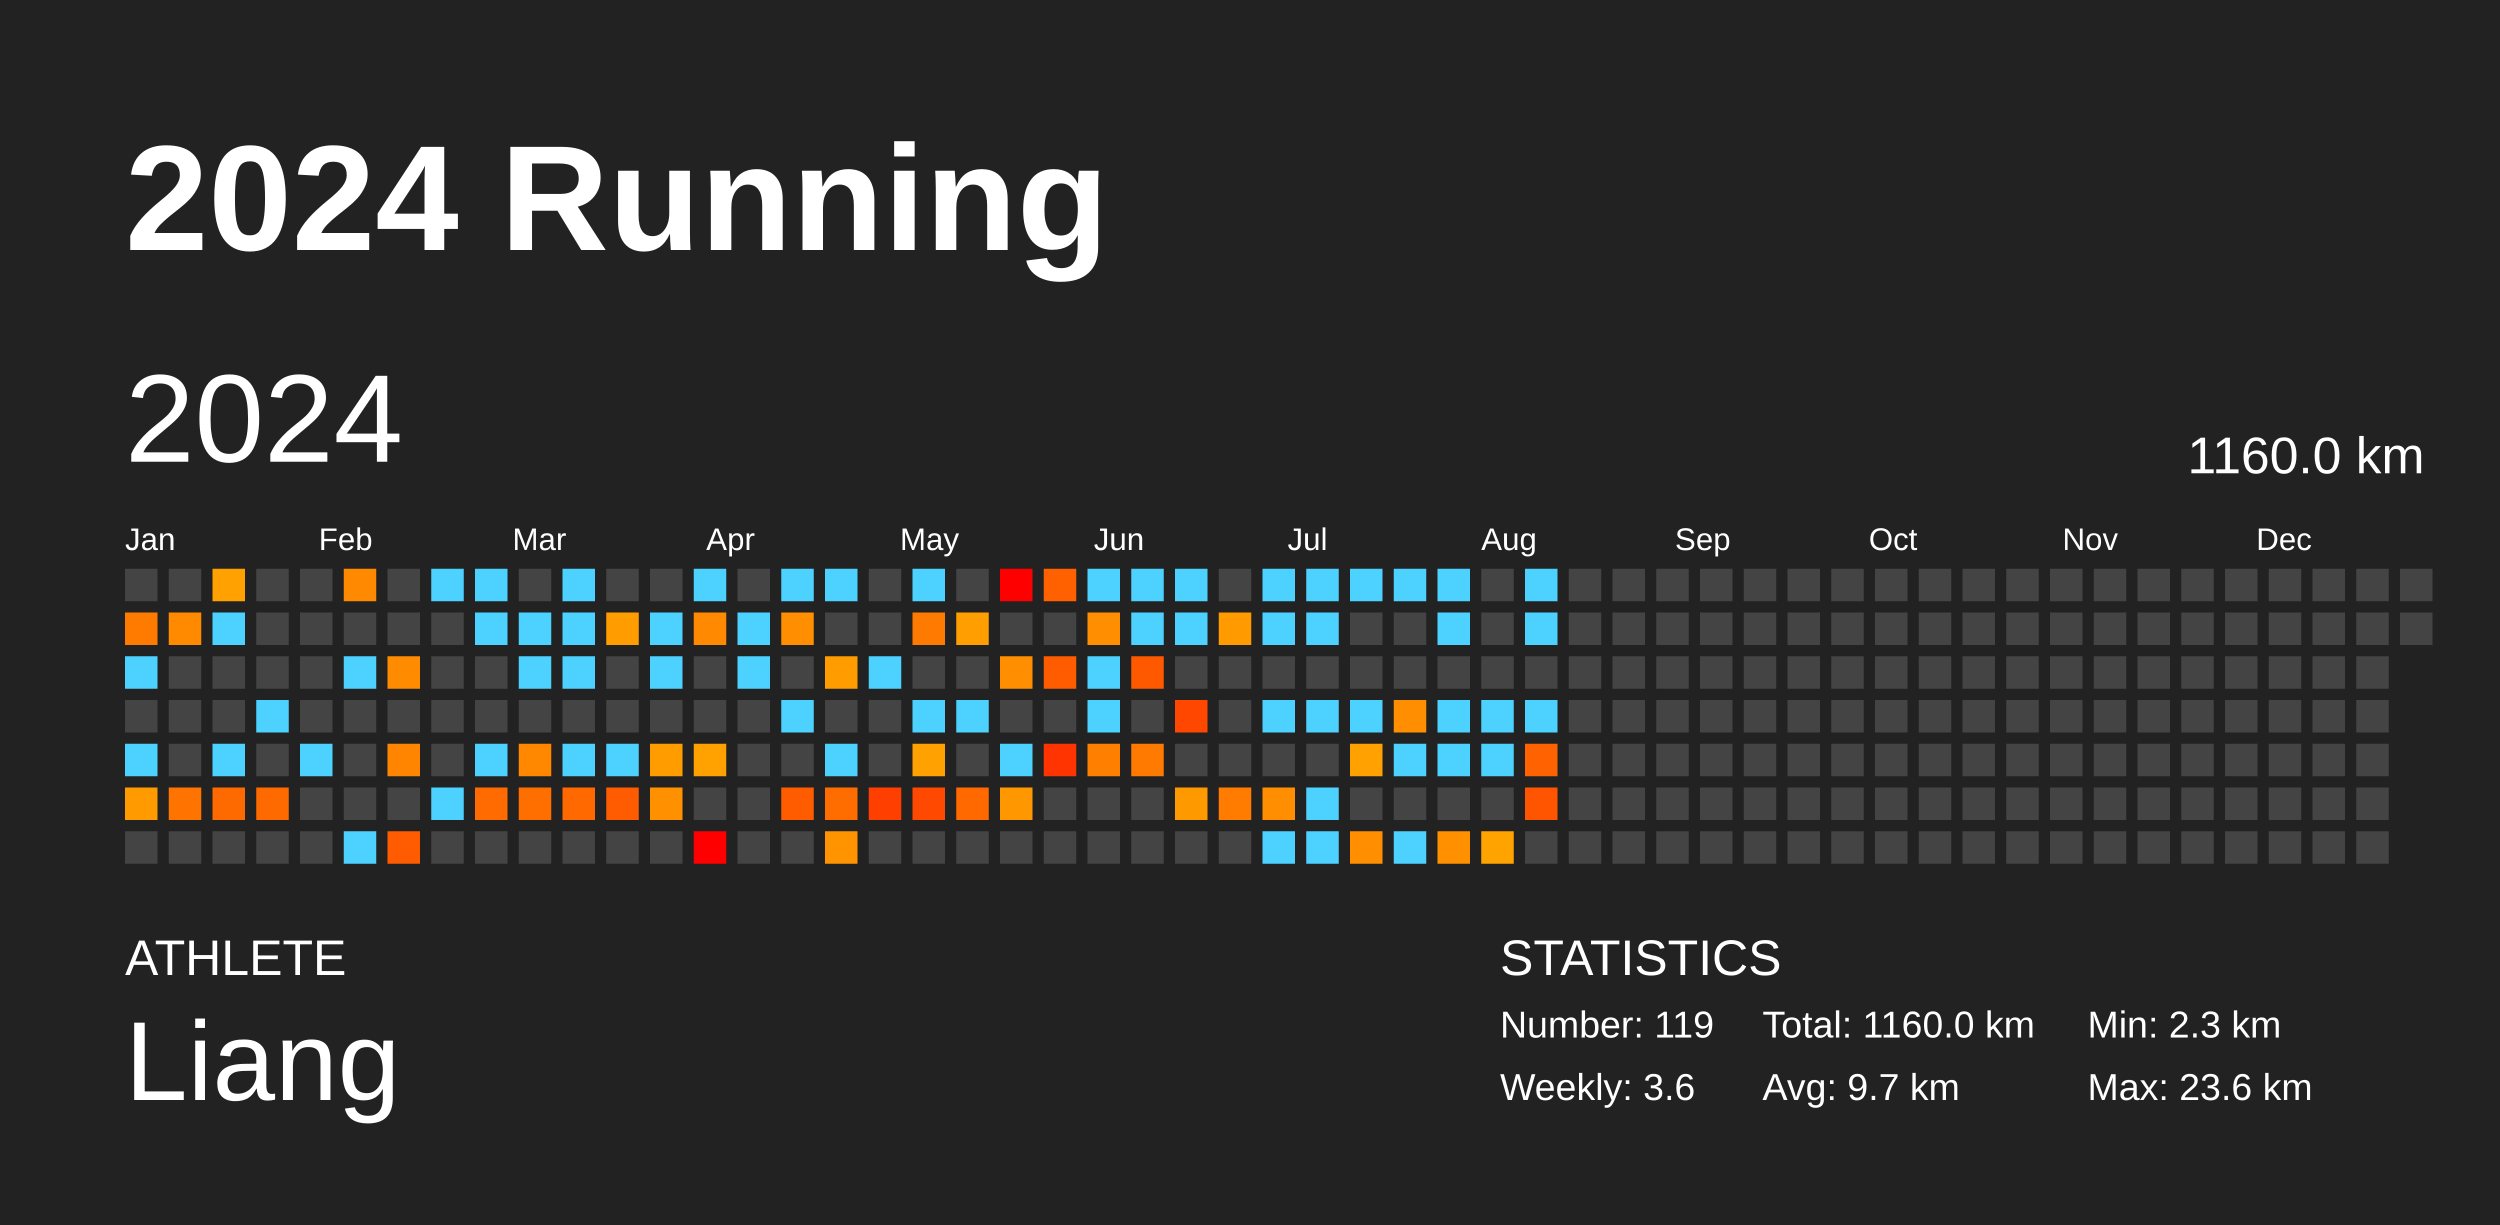
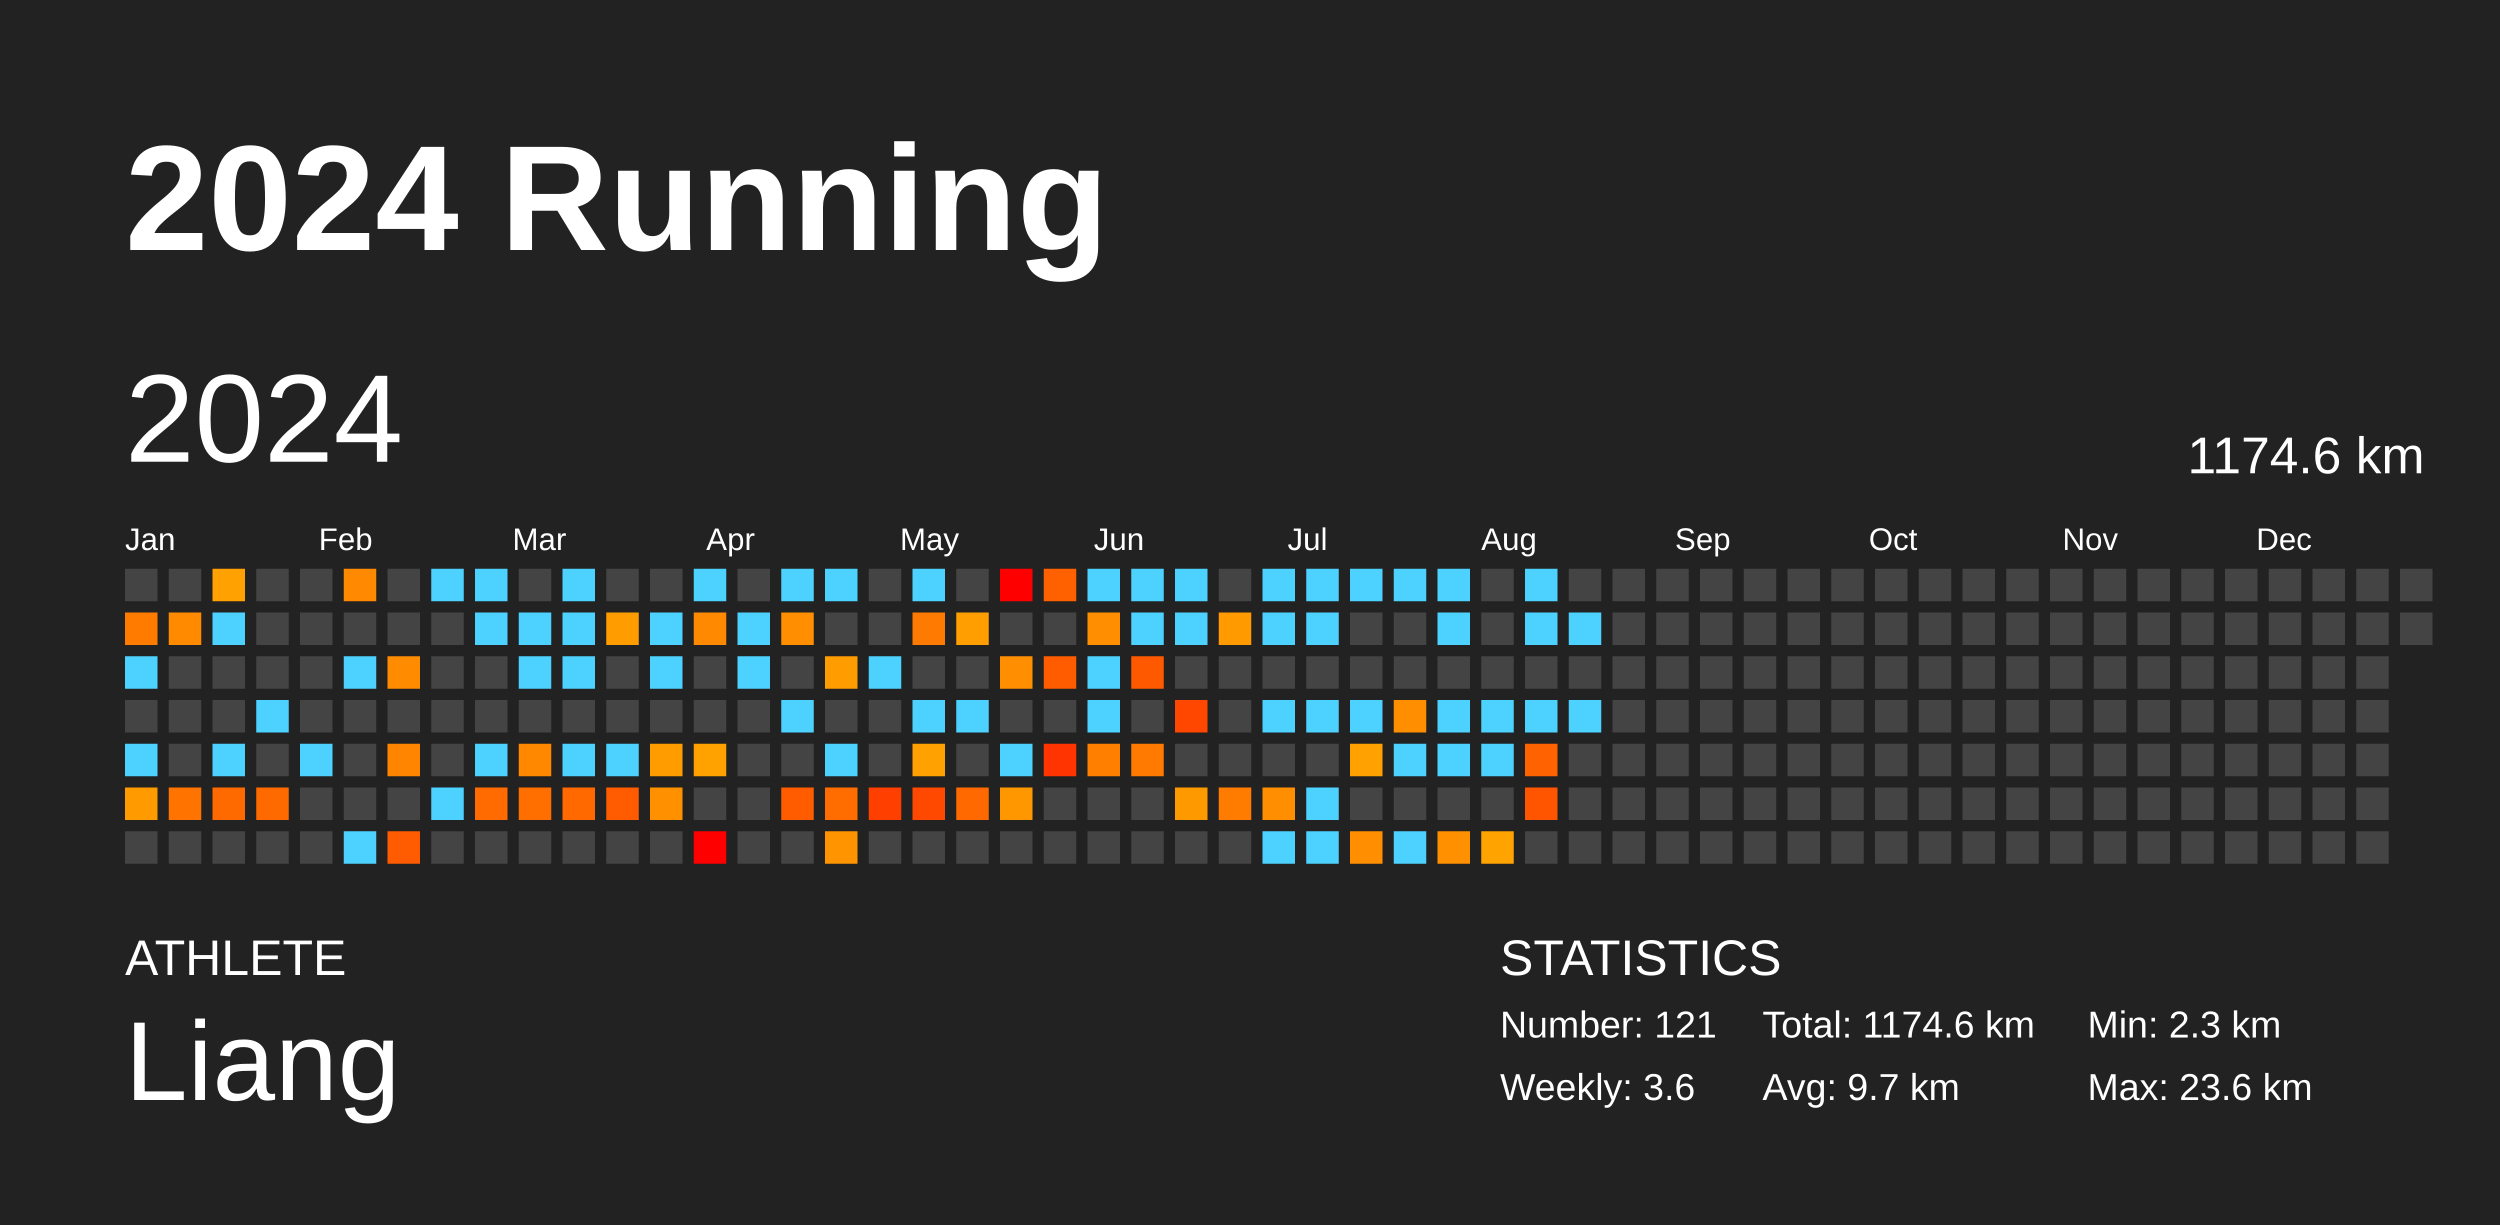
<svg xmlns="http://www.w3.org/2000/svg" baseProfile="full" height="98mm" version="1.1" viewBox="0,0,200,98" width="200mm">
  <defs />
  <rect fill="#222222" height="98" width="200" x="0" y="0" />
  <text fill="#FFFFFF" style="font-size:12px; font-family:Arial; font-weight:bold;" x="10" y="20">2024 Running</text>
  <text fill="#FFFFFF" style="font-size:4px; font-family:Arial" x="10" y="78">ATHLETE</text>
  <text fill="#FFFFFF" style="font-size:9px; font-family:Arial" x="10" y="88">Liang</text>
  <text fill="#FFFFFF" style="font-size:4px; font-family:Arial" x="120" y="78">STATISTICS</text>
-   <text fill="#FFFFFF" style="font-size:3px; font-family:Arial" x="120" y="83">Number: 119</text>
+   <text fill="#FFFFFF" style="font-size:3px; font-family:Arial" x="120" y="83">Number: 121</text>
  <text fill="#FFFFFF" style="font-size:3px; font-family:Arial" x="120" y="88">Weekly: 3.6</text>
-   <text fill="#FFFFFF" style="font-size:3px; font-family:Arial" x="141" y="83">Total: 1160.0 km</text>
+   <text fill="#FFFFFF" style="font-size:3px; font-family:Arial" x="141" y="83">Total: 1174.6 km</text>
  <text fill="#FFFFFF" style="font-size:3px; font-family:Arial" x="141" y="88">Avg: 9.7 km</text>
  <text fill="#FFFFFF" style="font-size:3px; font-family:Arial" x="167" y="83">Min: 2.3 km</text>
  <text fill="#FFFFFF" style="font-size:3px; font-family:Arial" x="167" y="88">Max: 23.6 km</text>
  <text dominant-baseline="hanging" fill="#FFFFFF" style="font-size:10.0px; font-family:Arial;" x="10" y="30">2024</text>
-   <text dominant-baseline="hanging" fill="#FFFFFF" style="font-size:4.125px; font-family:Arial;" x="175" y="35">1160.0 km</text>
+   <text dominant-baseline="hanging" fill="#FFFFFF" style="font-size:4.125px; font-family:Arial;" x="175" y="35">1174.6 km</text>
  <text fill="#FFFFFF" style="font-size:2.5px; font-family:Arial" x="10.0" y="44">Jan</text>
  <text fill="#FFFFFF" style="font-size:2.5px; font-family:Arial" x="25.5" y="44">Feb</text>
  <text fill="#FFFFFF" style="font-size:2.5px; font-family:Arial" x="41.0" y="44">Mar</text>
  <text fill="#FFFFFF" style="font-size:2.5px; font-family:Arial" x="56.5" y="44">Apr</text>
  <text fill="#FFFFFF" style="font-size:2.5px; font-family:Arial" x="72.0" y="44">May</text>
  <text fill="#FFFFFF" style="font-size:2.5px; font-family:Arial" x="87.5" y="44">Jun</text>
  <text fill="#FFFFFF" style="font-size:2.5px; font-family:Arial" x="103.0" y="44">Jul</text>
  <text fill="#FFFFFF" style="font-size:2.5px; font-family:Arial" x="118.5" y="44">Aug</text>
  <text fill="#FFFFFF" style="font-size:2.5px; font-family:Arial" x="134.0" y="44">Sep</text>
  <text fill="#FFFFFF" style="font-size:2.5px; font-family:Arial" x="149.5" y="44">Oct</text>
  <text fill="#FFFFFF" style="font-size:2.5px; font-family:Arial" x="165.0" y="44">Nov</text>
  <text fill="#FFFFFF" style="font-size:2.5px; font-family:Arial" x="180.5" y="44">Dec</text>
  <rect fill="#444444" height="2.6" width="2.6" x="10.0" y="45.5" />
  <rect fill="#ff7b00" height="2.6" width="2.6" x="10.0" y="49.0" />
  <rect fill="#4dd2ff" height="2.6" width="2.6" x="10.0" y="52.5" />
  <rect fill="#444444" height="2.6" width="2.6" x="10.0" y="56.0" />
  <rect fill="#4dd2ff" height="2.6" width="2.6" x="10.0" y="59.5" />
  <rect fill="#ff9a00" height="2.6" width="2.6" x="10.0" y="63.0" />
  <rect fill="#444444" height="2.6" width="2.6" x="10.0" y="66.5" />
  <rect fill="#444444" height="2.6" width="2.6" x="13.5" y="45.5" />
  <rect fill="#ff8a00" height="2.6" width="2.6" x="13.5" y="49.0" />
  <rect fill="#444444" height="2.6" width="2.6" x="13.5" y="52.5" />
  <rect fill="#444444" height="2.6" width="2.6" x="13.5" y="56.0" />
  <rect fill="#444444" height="2.6" width="2.6" x="13.5" y="59.5" />
  <rect fill="#ff7400" height="2.6" width="2.6" x="13.5" y="63.0" />
  <rect fill="#444444" height="2.6" width="2.6" x="13.5" y="66.5" />
  <rect fill="#ffa100" height="2.6" width="2.6" x="17.0" y="45.5" />
  <rect fill="#4dd2ff" height="2.6" width="2.6" x="17.0" y="49.0" />
  <rect fill="#444444" height="2.6" width="2.6" x="17.0" y="52.5" />
  <rect fill="#444444" height="2.6" width="2.6" x="17.0" y="56.0" />
  <rect fill="#4dd2ff" height="2.6" width="2.6" x="17.0" y="59.5" />
  <rect fill="#ff6a00" height="2.6" width="2.6" x="17.0" y="63.0" />
  <rect fill="#444444" height="2.6" width="2.6" x="17.0" y="66.5" />
  <rect fill="#444444" height="2.6" width="2.6" x="20.5" y="45.5" />
  <rect fill="#444444" height="2.6" width="2.6" x="20.5" y="49.0" />
  <rect fill="#444444" height="2.6" width="2.6" x="20.5" y="52.5" />
  <rect fill="#4dd2ff" height="2.6" width="2.6" x="20.5" y="56.0" />
  <rect fill="#444444" height="2.6" width="2.6" x="20.5" y="59.5" />
  <rect fill="#ff6a00" height="2.6" width="2.6" x="20.5" y="63.0" />
  <rect fill="#444444" height="2.6" width="2.6" x="20.5" y="66.5" />
  <rect fill="#444444" height="2.6" width="2.6" x="24.0" y="45.5" />
  <rect fill="#444444" height="2.6" width="2.6" x="24.0" y="49.0" />
  <rect fill="#444444" height="2.6" width="2.6" x="24.0" y="52.5" />
  <rect fill="#444444" height="2.6" width="2.6" x="24.0" y="56.0" />
  <rect fill="#4dd2ff" height="2.6" width="2.6" x="24.0" y="59.5" />
  <rect fill="#444444" height="2.6" width="2.6" x="24.0" y="63.0" />
  <rect fill="#444444" height="2.6" width="2.6" x="24.0" y="66.5" />
  <rect fill="#ff8900" height="2.6" width="2.6" x="27.5" y="45.5" />
  <rect fill="#444444" height="2.6" width="2.6" x="27.5" y="49.0" />
  <rect fill="#4dd2ff" height="2.6" width="2.6" x="27.5" y="52.5" />
  <rect fill="#444444" height="2.6" width="2.6" x="27.5" y="56.0" />
  <rect fill="#444444" height="2.6" width="2.6" x="27.5" y="59.5" />
  <rect fill="#444444" height="2.6" width="2.6" x="27.5" y="63.0" />
  <rect fill="#4dd2ff" height="2.6" width="2.6" x="27.5" y="66.5" />
  <rect fill="#444444" height="2.6" width="2.6" x="31.0" y="45.5" />
  <rect fill="#444444" height="2.6" width="2.6" x="31.0" y="49.0" />
  <rect fill="#ff8c00" height="2.6" width="2.6" x="31.0" y="52.5" />
  <rect fill="#444444" height="2.6" width="2.6" x="31.0" y="56.0" />
  <rect fill="#ff8500" height="2.6" width="2.6" x="31.0" y="59.5" />
  <rect fill="#444444" height="2.6" width="2.6" x="31.0" y="63.0" />
  <rect fill="#ff5b00" height="2.6" width="2.6" x="31.0" y="66.5" />
  <rect fill="#4dd2ff" height="2.6" width="2.6" x="34.5" y="45.5" />
  <rect fill="#444444" height="2.6" width="2.6" x="34.5" y="49.0" />
  <rect fill="#444444" height="2.6" width="2.6" x="34.5" y="52.5" />
  <rect fill="#444444" height="2.6" width="2.6" x="34.5" y="56.0" />
  <rect fill="#444444" height="2.6" width="2.6" x="34.5" y="59.5" />
  <rect fill="#4dd2ff" height="2.6" width="2.6" x="34.5" y="63.0" />
  <rect fill="#444444" height="2.6" width="2.6" x="34.5" y="66.5" />
  <rect fill="#4dd2ff" height="2.6" width="2.6" x="38.0" y="45.5" />
  <rect fill="#4dd2ff" height="2.6" width="2.6" x="38.0" y="49.0" />
  <rect fill="#444444" height="2.6" width="2.6" x="38.0" y="52.5" />
  <rect fill="#444444" height="2.6" width="2.6" x="38.0" y="56.0" />
  <rect fill="#4dd2ff" height="2.6" width="2.6" x="38.0" y="59.5" />
  <rect fill="#ff6b00" height="2.6" width="2.6" x="38.0" y="63.0" />
  <rect fill="#444444" height="2.6" width="2.6" x="38.0" y="66.5" />
  <rect fill="#444444" height="2.6" width="2.6" x="41.5" y="45.5" />
  <rect fill="#4dd2ff" height="2.6" width="2.6" x="41.5" y="49.0" />
  <rect fill="#4dd2ff" height="2.6" width="2.6" x="41.5" y="52.5" />
  <rect fill="#444444" height="2.6" width="2.6" x="41.5" y="56.0" />
  <rect fill="#ff8800" height="2.6" width="2.6" x="41.5" y="59.5" />
  <rect fill="#ff6f00" height="2.6" width="2.6" x="41.5" y="63.0" />
  <rect fill="#444444" height="2.6" width="2.6" x="41.5" y="66.5" />
  <rect fill="#4dd2ff" height="2.6" width="2.6" x="45.0" y="45.5" />
  <rect fill="#4dd2ff" height="2.6" width="2.6" x="45.0" y="49.0" />
  <rect fill="#4dd2ff" height="2.6" width="2.6" x="45.0" y="52.5" />
  <rect fill="#444444" height="2.6" width="2.6" x="45.0" y="56.0" />
  <rect fill="#4dd2ff" height="2.6" width="2.6" x="45.0" y="59.5" />
  <rect fill="#ff6900" height="2.6" width="2.6" x="45.0" y="63.0" />
  <rect fill="#444444" height="2.6" width="2.6" x="45.0" y="66.5" />
  <rect fill="#444444" height="2.6" width="2.6" x="48.5" y="45.5" />
  <rect fill="#ff9d00" height="2.6" width="2.6" x="48.5" y="49.0" />
  <rect fill="#444444" height="2.6" width="2.6" x="48.5" y="52.5" />
  <rect fill="#444444" height="2.6" width="2.6" x="48.5" y="56.0" />
  <rect fill="#4dd2ff" height="2.6" width="2.6" x="48.5" y="59.5" />
  <rect fill="#ff5b00" height="2.6" width="2.6" x="48.5" y="63.0" />
  <rect fill="#444444" height="2.6" width="2.6" x="48.5" y="66.5" />
  <rect fill="#444444" height="2.6" width="2.6" x="52.0" y="45.5" />
  <rect fill="#4dd2ff" height="2.6" width="2.6" x="52.0" y="49.0" />
  <rect fill="#4dd2ff" height="2.6" width="2.6" x="52.0" y="52.5" />
  <rect fill="#444444" height="2.6" width="2.6" x="52.0" y="56.0" />
  <rect fill="#ff9d00" height="2.6" width="2.6" x="52.0" y="59.5" />
  <rect fill="#ff9100" height="2.6" width="2.6" x="52.0" y="63.0" />
  <rect fill="#444444" height="2.6" width="2.6" x="52.0" y="66.5" />
  <rect fill="#4dd2ff" height="2.6" width="2.6" x="55.5" y="45.5" />
  <rect fill="#ff8900" height="2.6" width="2.6" x="55.5" y="49.0" />
  <rect fill="#444444" height="2.6" width="2.6" x="55.5" y="52.5" />
  <rect fill="#444444" height="2.6" width="2.6" x="55.5" y="56.0" />
  <rect fill="#ffa200" height="2.6" width="2.6" x="55.5" y="59.5" />
  <rect fill="#444444" height="2.6" width="2.6" x="55.5" y="63.0" />
  <rect fill="red" height="2.6" width="2.6" x="55.5" y="66.5" />
  <rect fill="#444444" height="2.6" width="2.6" x="59.0" y="45.5" />
  <rect fill="#4dd2ff" height="2.6" width="2.6" x="59.0" y="49.0" />
  <rect fill="#4dd2ff" height="2.6" width="2.6" x="59.0" y="52.5" />
  <rect fill="#444444" height="2.6" width="2.6" x="59.0" y="56.0" />
  <rect fill="#444444" height="2.6" width="2.6" x="59.0" y="59.5" />
  <rect fill="#444444" height="2.6" width="2.6" x="59.0" y="63.0" />
  <rect fill="#444444" height="2.6" width="2.6" x="59.0" y="66.5" />
  <rect fill="#4dd2ff" height="2.6" width="2.6" x="62.5" y="45.5" />
  <rect fill="#ff8e00" height="2.6" width="2.6" x="62.5" y="49.0" />
  <rect fill="#444444" height="2.6" width="2.6" x="62.5" y="52.5" />
  <rect fill="#4dd2ff" height="2.6" width="2.6" x="62.5" y="56.0" />
  <rect fill="#444444" height="2.6" width="2.6" x="62.5" y="59.5" />
  <rect fill="#ff5c00" height="2.6" width="2.6" x="62.5" y="63.0" />
  <rect fill="#444444" height="2.6" width="2.6" x="62.5" y="66.5" />
  <rect fill="#4dd2ff" height="2.6" width="2.6" x="66.0" y="45.5" />
  <rect fill="#444444" height="2.6" width="2.6" x="66.0" y="49.0" />
  <rect fill="#ff9c00" height="2.6" width="2.6" x="66.0" y="52.5" />
  <rect fill="#444444" height="2.6" width="2.6" x="66.0" y="56.0" />
  <rect fill="#4dd2ff" height="2.6" width="2.6" x="66.0" y="59.5" />
  <rect fill="#ff6d00" height="2.6" width="2.6" x="66.0" y="63.0" />
  <rect fill="#ff9400" height="2.6" width="2.6" x="66.0" y="66.5" />
  <rect fill="#444444" height="2.6" width="2.6" x="69.5" y="45.5" />
  <rect fill="#444444" height="2.6" width="2.6" x="69.5" y="49.0" />
  <rect fill="#4dd2ff" height="2.6" width="2.6" x="69.5" y="52.5" />
  <rect fill="#444444" height="2.6" width="2.6" x="69.5" y="56.0" />
  <rect fill="#444444" height="2.6" width="2.6" x="69.5" y="59.5" />
  <rect fill="#ff3f00" height="2.6" width="2.6" x="69.5" y="63.0" />
  <rect fill="#444444" height="2.6" width="2.6" x="69.5" y="66.5" />
  <rect fill="#4dd2ff" height="2.6" width="2.6" x="73.0" y="45.5" />
  <rect fill="#ff7a00" height="2.6" width="2.6" x="73.0" y="49.0" />
  <rect fill="#444444" height="2.6" width="2.6" x="73.0" y="52.5" />
  <rect fill="#4dd2ff" height="2.6" width="2.6" x="73.0" y="56.0" />
  <rect fill="#ffa100" height="2.6" width="2.6" x="73.0" y="59.5" />
  <rect fill="#ff4900" height="2.6" width="2.6" x="73.0" y="63.0" />
  <rect fill="#444444" height="2.6" width="2.6" x="73.0" y="66.5" />
  <rect fill="#444444" height="2.6" width="2.6" x="76.5" y="45.5" />
  <rect fill="#ff9e00" height="2.6" width="2.6" x="76.5" y="49.0" />
  <rect fill="#444444" height="2.6" width="2.6" x="76.5" y="52.5" />
  <rect fill="#4dd2ff" height="2.6" width="2.6" x="76.5" y="56.0" />
  <rect fill="#444444" height="2.6" width="2.6" x="76.5" y="59.5" />
  <rect fill="#ff6900" height="2.6" width="2.6" x="76.5" y="63.0" />
  <rect fill="#444444" height="2.6" width="2.6" x="76.5" y="66.5" />
  <rect fill="red" height="2.6" width="2.6" x="80.0" y="45.5" />
  <rect fill="#444444" height="2.6" width="2.6" x="80.0" y="49.0" />
  <rect fill="#ff8f00" height="2.6" width="2.6" x="80.0" y="52.5" />
  <rect fill="#444444" height="2.6" width="2.6" x="80.0" y="56.0" />
  <rect fill="#4dd2ff" height="2.6" width="2.6" x="80.0" y="59.5" />
  <rect fill="#ff9800" height="2.6" width="2.6" x="80.0" y="63.0" />
  <rect fill="#444444" height="2.6" width="2.6" x="80.0" y="66.5" />
  <rect fill="#ff6000" height="2.6" width="2.6" x="83.5" y="45.5" />
  <rect fill="#444444" height="2.6" width="2.6" x="83.5" y="49.0" />
  <rect fill="#ff5c00" height="2.6" width="2.6" x="83.5" y="52.5" />
  <rect fill="#444444" height="2.6" width="2.6" x="83.5" y="56.0" />
  <rect fill="#ff3400" height="2.6" width="2.6" x="83.5" y="59.5" />
  <rect fill="#444444" height="2.6" width="2.6" x="83.5" y="63.0" />
  <rect fill="#444444" height="2.6" width="2.6" x="83.5" y="66.5" />
  <rect fill="#4dd2ff" height="2.6" width="2.6" x="87.0" y="45.5" />
  <rect fill="#ff8f00" height="2.6" width="2.6" x="87.0" y="49.0" />
  <rect fill="#4dd2ff" height="2.6" width="2.6" x="87.0" y="52.5" />
  <rect fill="#4dd2ff" height="2.6" width="2.6" x="87.0" y="56.0" />
  <rect fill="#ff7f00" height="2.6" width="2.6" x="87.0" y="59.5" />
  <rect fill="#444444" height="2.6" width="2.6" x="87.0" y="63.0" />
  <rect fill="#444444" height="2.6" width="2.6" x="87.0" y="66.5" />
  <rect fill="#4dd2ff" height="2.6" width="2.6" x="90.5" y="45.5" />
  <rect fill="#4dd2ff" height="2.6" width="2.6" x="90.5" y="49.0" />
  <rect fill="#ff5900" height="2.6" width="2.6" x="90.5" y="52.5" />
  <rect fill="#444444" height="2.6" width="2.6" x="90.5" y="56.0" />
  <rect fill="#ff7a00" height="2.6" width="2.6" x="90.5" y="59.5" />
  <rect fill="#444444" height="2.6" width="2.6" x="90.5" y="63.0" />
  <rect fill="#444444" height="2.6" width="2.6" x="90.5" y="66.5" />
  <rect fill="#4dd2ff" height="2.6" width="2.6" x="94.0" y="45.5" />
  <rect fill="#4dd2ff" height="2.6" width="2.6" x="94.0" y="49.0" />
  <rect fill="#444444" height="2.6" width="2.6" x="94.0" y="52.5" />
  <rect fill="#ff4700" height="2.6" width="2.6" x="94.0" y="56.0" />
  <rect fill="#444444" height="2.6" width="2.6" x="94.0" y="59.5" />
  <rect fill="#ff9900" height="2.6" width="2.6" x="94.0" y="63.0" />
  <rect fill="#444444" height="2.6" width="2.6" x="94.0" y="66.5" />
  <rect fill="#444444" height="2.6" width="2.6" x="97.5" y="45.5" />
  <rect fill="#ff9a00" height="2.6" width="2.6" x="97.5" y="49.0" />
  <rect fill="#444444" height="2.6" width="2.6" x="97.5" y="52.5" />
  <rect fill="#444444" height="2.6" width="2.6" x="97.5" y="56.0" />
  <rect fill="#444444" height="2.6" width="2.6" x="97.5" y="59.5" />
  <rect fill="#ff7c00" height="2.6" width="2.6" x="97.5" y="63.0" />
  <rect fill="#444444" height="2.6" width="2.6" x="97.5" y="66.5" />
  <rect fill="#4dd2ff" height="2.6" width="2.6" x="101.0" y="45.5" />
  <rect fill="#4dd2ff" height="2.6" width="2.6" x="101.0" y="49.0" />
  <rect fill="#444444" height="2.6" width="2.6" x="101.0" y="52.5" />
  <rect fill="#4dd2ff" height="2.6" width="2.6" x="101.0" y="56.0" />
  <rect fill="#444444" height="2.6" width="2.6" x="101.0" y="59.5" />
  <rect fill="#ff8f00" height="2.6" width="2.6" x="101.0" y="63.0" />
  <rect fill="#4dd2ff" height="2.6" width="2.6" x="101.0" y="66.5" />
  <rect fill="#4dd2ff" height="2.6" width="2.6" x="104.5" y="45.5" />
  <rect fill="#4dd2ff" height="2.6" width="2.6" x="104.5" y="49.0" />
  <rect fill="#444444" height="2.6" width="2.6" x="104.5" y="52.5" />
  <rect fill="#4dd2ff" height="2.6" width="2.6" x="104.5" y="56.0" />
  <rect fill="#444444" height="2.6" width="2.6" x="104.5" y="59.5" />
  <rect fill="#4dd2ff" height="2.6" width="2.6" x="104.5" y="63.0" />
  <rect fill="#4dd2ff" height="2.6" width="2.6" x="104.5" y="66.5" />
  <rect fill="#4dd2ff" height="2.6" width="2.6" x="108.0" y="45.5" />
  <rect fill="#444444" height="2.6" width="2.6" x="108.0" y="49.0" />
  <rect fill="#444444" height="2.6" width="2.6" x="108.0" y="52.5" />
  <rect fill="#4dd2ff" height="2.6" width="2.6" x="108.0" y="56.0" />
  <rect fill="#ffa100" height="2.6" width="2.6" x="108.0" y="59.5" />
  <rect fill="#444444" height="2.6" width="2.6" x="108.0" y="63.0" />
  <rect fill="#ff8f00" height="2.6" width="2.6" x="108.0" y="66.5" />
  <rect fill="#4dd2ff" height="2.6" width="2.6" x="111.5" y="45.5" />
  <rect fill="#444444" height="2.6" width="2.6" x="111.5" y="49.0" />
  <rect fill="#444444" height="2.6" width="2.6" x="111.5" y="52.5" />
  <rect fill="#ff8e00" height="2.6" width="2.6" x="111.5" y="56.0" />
  <rect fill="#4dd2ff" height="2.6" width="2.6" x="111.5" y="59.5" />
  <rect fill="#444444" height="2.6" width="2.6" x="111.5" y="63.0" />
  <rect fill="#4dd2ff" height="2.6" width="2.6" x="111.5" y="66.5" />
  <rect fill="#4dd2ff" height="2.6" width="2.6" x="115.0" y="45.5" />
  <rect fill="#4dd2ff" height="2.6" width="2.6" x="115.0" y="49.0" />
  <rect fill="#444444" height="2.6" width="2.6" x="115.0" y="52.5" />
  <rect fill="#4dd2ff" height="2.6" width="2.6" x="115.0" y="56.0" />
  <rect fill="#4dd2ff" height="2.6" width="2.6" x="115.0" y="59.5" />
  <rect fill="#444444" height="2.6" width="2.6" x="115.0" y="63.0" />
  <rect fill="#ff9000" height="2.6" width="2.6" x="115.0" y="66.5" />
  <rect fill="#444444" height="2.6" width="2.6" x="118.5" y="45.5" />
  <rect fill="#444444" height="2.6" width="2.6" x="118.5" y="49.0" />
  <rect fill="#444444" height="2.6" width="2.6" x="118.5" y="52.5" />
  <rect fill="#4dd2ff" height="2.6" width="2.6" x="118.5" y="56.0" />
  <rect fill="#4dd2ff" height="2.6" width="2.6" x="118.5" y="59.5" />
  <rect fill="#444444" height="2.6" width="2.6" x="118.5" y="63.0" />
  <rect fill="#ffa300" height="2.6" width="2.6" x="118.5" y="66.5" />
  <rect fill="#4dd2ff" height="2.6" width="2.6" x="122.0" y="45.5" />
  <rect fill="#4dd2ff" height="2.6" width="2.6" x="122.0" y="49.0" />
  <rect fill="#444444" height="2.6" width="2.6" x="122.0" y="52.5" />
  <rect fill="#4dd2ff" height="2.6" width="2.6" x="122.0" y="56.0" />
  <rect fill="#ff6200" height="2.6" width="2.6" x="122.0" y="59.5" />
  <rect fill="#ff5500" height="2.6" width="2.6" x="122.0" y="63.0" />
  <rect fill="#444444" height="2.6" width="2.6" x="122.0" y="66.5" />
  <rect fill="#444444" height="2.6" width="2.6" x="125.5" y="45.5" />
-   <rect fill="#444444" height="2.6" width="2.6" x="125.5" y="49.0" />
+   <rect fill="#4dd2ff" height="2.6" width="2.6" x="125.5" y="49.0" />
  <rect fill="#444444" height="2.6" width="2.6" x="125.5" y="52.5" />
-   <rect fill="#444444" height="2.6" width="2.6" x="125.5" y="56.0" />
+   <rect fill="#4dd2ff" height="2.6" width="2.6" x="125.5" y="56.0" />
  <rect fill="#444444" height="2.6" width="2.6" x="125.5" y="59.5" />
  <rect fill="#444444" height="2.6" width="2.6" x="125.5" y="63.0" />
  <rect fill="#444444" height="2.6" width="2.6" x="125.5" y="66.5" />
  <rect fill="#444444" height="2.6" width="2.6" x="129.0" y="45.5" />
  <rect fill="#444444" height="2.6" width="2.6" x="129.0" y="49.0" />
  <rect fill="#444444" height="2.6" width="2.6" x="129.0" y="52.5" />
  <rect fill="#444444" height="2.6" width="2.6" x="129.0" y="56.0" />
  <rect fill="#444444" height="2.6" width="2.6" x="129.0" y="59.5" />
  <rect fill="#444444" height="2.6" width="2.6" x="129.0" y="63.0" />
  <rect fill="#444444" height="2.6" width="2.6" x="129.0" y="66.5" />
  <rect fill="#444444" height="2.6" width="2.6" x="132.5" y="45.5" />
  <rect fill="#444444" height="2.6" width="2.6" x="132.5" y="49.0" />
  <rect fill="#444444" height="2.6" width="2.6" x="132.5" y="52.5" />
  <rect fill="#444444" height="2.6" width="2.6" x="132.5" y="56.0" />
  <rect fill="#444444" height="2.6" width="2.6" x="132.5" y="59.5" />
  <rect fill="#444444" height="2.6" width="2.6" x="132.5" y="63.0" />
  <rect fill="#444444" height="2.6" width="2.6" x="132.5" y="66.5" />
  <rect fill="#444444" height="2.6" width="2.6" x="136.0" y="45.5" />
  <rect fill="#444444" height="2.6" width="2.6" x="136.0" y="49.0" />
  <rect fill="#444444" height="2.6" width="2.6" x="136.0" y="52.5" />
  <rect fill="#444444" height="2.6" width="2.6" x="136.0" y="56.0" />
  <rect fill="#444444" height="2.6" width="2.6" x="136.0" y="59.5" />
  <rect fill="#444444" height="2.6" width="2.6" x="136.0" y="63.0" />
  <rect fill="#444444" height="2.6" width="2.6" x="136.0" y="66.5" />
  <rect fill="#444444" height="2.6" width="2.6" x="139.5" y="45.5" />
  <rect fill="#444444" height="2.6" width="2.6" x="139.5" y="49.0" />
  <rect fill="#444444" height="2.6" width="2.6" x="139.5" y="52.5" />
  <rect fill="#444444" height="2.6" width="2.6" x="139.5" y="56.0" />
  <rect fill="#444444" height="2.6" width="2.6" x="139.5" y="59.5" />
  <rect fill="#444444" height="2.6" width="2.6" x="139.5" y="63.0" />
  <rect fill="#444444" height="2.6" width="2.6" x="139.5" y="66.5" />
  <rect fill="#444444" height="2.6" width="2.6" x="143.0" y="45.5" />
  <rect fill="#444444" height="2.6" width="2.6" x="143.0" y="49.0" />
  <rect fill="#444444" height="2.6" width="2.6" x="143.0" y="52.5" />
  <rect fill="#444444" height="2.6" width="2.6" x="143.0" y="56.0" />
  <rect fill="#444444" height="2.6" width="2.6" x="143.0" y="59.5" />
  <rect fill="#444444" height="2.6" width="2.6" x="143.0" y="63.0" />
  <rect fill="#444444" height="2.6" width="2.6" x="143.0" y="66.5" />
  <rect fill="#444444" height="2.6" width="2.6" x="146.5" y="45.5" />
  <rect fill="#444444" height="2.6" width="2.6" x="146.5" y="49.0" />
  <rect fill="#444444" height="2.6" width="2.6" x="146.5" y="52.5" />
  <rect fill="#444444" height="2.6" width="2.6" x="146.5" y="56.0" />
  <rect fill="#444444" height="2.6" width="2.6" x="146.5" y="59.5" />
  <rect fill="#444444" height="2.6" width="2.6" x="146.5" y="63.0" />
  <rect fill="#444444" height="2.6" width="2.6" x="146.5" y="66.5" />
  <rect fill="#444444" height="2.6" width="2.6" x="150.0" y="45.5" />
  <rect fill="#444444" height="2.6" width="2.6" x="150.0" y="49.0" />
  <rect fill="#444444" height="2.6" width="2.6" x="150.0" y="52.5" />
  <rect fill="#444444" height="2.6" width="2.6" x="150.0" y="56.0" />
  <rect fill="#444444" height="2.6" width="2.6" x="150.0" y="59.5" />
  <rect fill="#444444" height="2.6" width="2.6" x="150.0" y="63.0" />
  <rect fill="#444444" height="2.6" width="2.6" x="150.0" y="66.5" />
  <rect fill="#444444" height="2.6" width="2.6" x="153.5" y="45.5" />
  <rect fill="#444444" height="2.6" width="2.6" x="153.5" y="49.0" />
  <rect fill="#444444" height="2.6" width="2.6" x="153.5" y="52.5" />
  <rect fill="#444444" height="2.6" width="2.6" x="153.5" y="56.0" />
  <rect fill="#444444" height="2.6" width="2.6" x="153.5" y="59.5" />
  <rect fill="#444444" height="2.6" width="2.6" x="153.5" y="63.0" />
  <rect fill="#444444" height="2.6" width="2.6" x="153.5" y="66.5" />
  <rect fill="#444444" height="2.6" width="2.6" x="157.0" y="45.5" />
  <rect fill="#444444" height="2.6" width="2.6" x="157.0" y="49.0" />
  <rect fill="#444444" height="2.6" width="2.6" x="157.0" y="52.5" />
  <rect fill="#444444" height="2.6" width="2.6" x="157.0" y="56.0" />
  <rect fill="#444444" height="2.6" width="2.6" x="157.0" y="59.5" />
  <rect fill="#444444" height="2.6" width="2.6" x="157.0" y="63.0" />
  <rect fill="#444444" height="2.6" width="2.6" x="157.0" y="66.5" />
  <rect fill="#444444" height="2.6" width="2.6" x="160.5" y="45.5" />
  <rect fill="#444444" height="2.6" width="2.6" x="160.5" y="49.0" />
  <rect fill="#444444" height="2.6" width="2.6" x="160.5" y="52.5" />
  <rect fill="#444444" height="2.6" width="2.6" x="160.5" y="56.0" />
  <rect fill="#444444" height="2.6" width="2.6" x="160.5" y="59.5" />
  <rect fill="#444444" height="2.6" width="2.6" x="160.5" y="63.0" />
  <rect fill="#444444" height="2.6" width="2.6" x="160.5" y="66.5" />
  <rect fill="#444444" height="2.6" width="2.6" x="164.0" y="45.5" />
  <rect fill="#444444" height="2.6" width="2.6" x="164.0" y="49.0" />
  <rect fill="#444444" height="2.6" width="2.6" x="164.0" y="52.5" />
  <rect fill="#444444" height="2.6" width="2.6" x="164.0" y="56.0" />
  <rect fill="#444444" height="2.6" width="2.6" x="164.0" y="59.5" />
  <rect fill="#444444" height="2.6" width="2.6" x="164.0" y="63.0" />
  <rect fill="#444444" height="2.6" width="2.6" x="164.0" y="66.5" />
  <rect fill="#444444" height="2.6" width="2.6" x="167.5" y="45.5" />
  <rect fill="#444444" height="2.6" width="2.6" x="167.5" y="49.0" />
  <rect fill="#444444" height="2.6" width="2.6" x="167.5" y="52.5" />
  <rect fill="#444444" height="2.6" width="2.6" x="167.5" y="56.0" />
  <rect fill="#444444" height="2.6" width="2.6" x="167.5" y="59.5" />
  <rect fill="#444444" height="2.6" width="2.6" x="167.5" y="63.0" />
  <rect fill="#444444" height="2.6" width="2.6" x="167.5" y="66.5" />
  <rect fill="#444444" height="2.6" width="2.6" x="171.0" y="45.5" />
  <rect fill="#444444" height="2.6" width="2.6" x="171.0" y="49.0" />
  <rect fill="#444444" height="2.6" width="2.6" x="171.0" y="52.5" />
  <rect fill="#444444" height="2.6" width="2.6" x="171.0" y="56.0" />
  <rect fill="#444444" height="2.6" width="2.6" x="171.0" y="59.5" />
  <rect fill="#444444" height="2.6" width="2.6" x="171.0" y="63.0" />
  <rect fill="#444444" height="2.6" width="2.6" x="171.0" y="66.5" />
  <rect fill="#444444" height="2.6" width="2.6" x="174.5" y="45.5" />
  <rect fill="#444444" height="2.6" width="2.6" x="174.5" y="49.0" />
  <rect fill="#444444" height="2.6" width="2.6" x="174.5" y="52.5" />
  <rect fill="#444444" height="2.6" width="2.6" x="174.5" y="56.0" />
  <rect fill="#444444" height="2.6" width="2.6" x="174.5" y="59.5" />
  <rect fill="#444444" height="2.6" width="2.6" x="174.5" y="63.0" />
  <rect fill="#444444" height="2.6" width="2.6" x="174.5" y="66.5" />
  <rect fill="#444444" height="2.6" width="2.6" x="178.0" y="45.5" />
  <rect fill="#444444" height="2.6" width="2.6" x="178.0" y="49.0" />
  <rect fill="#444444" height="2.6" width="2.6" x="178.0" y="52.5" />
  <rect fill="#444444" height="2.6" width="2.6" x="178.0" y="56.0" />
  <rect fill="#444444" height="2.6" width="2.6" x="178.0" y="59.5" />
  <rect fill="#444444" height="2.6" width="2.6" x="178.0" y="63.0" />
  <rect fill="#444444" height="2.6" width="2.6" x="178.0" y="66.5" />
  <rect fill="#444444" height="2.6" width="2.6" x="181.5" y="45.5" />
  <rect fill="#444444" height="2.6" width="2.6" x="181.5" y="49.0" />
  <rect fill="#444444" height="2.6" width="2.6" x="181.5" y="52.5" />
  <rect fill="#444444" height="2.6" width="2.6" x="181.5" y="56.0" />
  <rect fill="#444444" height="2.6" width="2.6" x="181.5" y="59.5" />
  <rect fill="#444444" height="2.6" width="2.6" x="181.5" y="63.0" />
  <rect fill="#444444" height="2.6" width="2.6" x="181.5" y="66.5" />
  <rect fill="#444444" height="2.6" width="2.6" x="185.0" y="45.5" />
  <rect fill="#444444" height="2.6" width="2.6" x="185.0" y="49.0" />
  <rect fill="#444444" height="2.6" width="2.6" x="185.0" y="52.5" />
  <rect fill="#444444" height="2.6" width="2.6" x="185.0" y="56.0" />
  <rect fill="#444444" height="2.6" width="2.6" x="185.0" y="59.5" />
  <rect fill="#444444" height="2.6" width="2.6" x="185.0" y="63.0" />
  <rect fill="#444444" height="2.6" width="2.6" x="185.0" y="66.5" />
  <rect fill="#444444" height="2.6" width="2.6" x="188.5" y="45.5" />
  <rect fill="#444444" height="2.6" width="2.6" x="188.5" y="49.0" />
  <rect fill="#444444" height="2.6" width="2.6" x="188.5" y="52.5" />
  <rect fill="#444444" height="2.6" width="2.6" x="188.5" y="56.0" />
  <rect fill="#444444" height="2.6" width="2.6" x="188.5" y="59.5" />
  <rect fill="#444444" height="2.6" width="2.6" x="188.5" y="63.0" />
  <rect fill="#444444" height="2.6" width="2.6" x="188.5" y="66.5" />
  <rect fill="#444444" height="2.6" width="2.6" x="192.0" y="45.5" />
  <rect fill="#444444" height="2.6" width="2.6" x="192.0" y="49.0" />
</svg>
